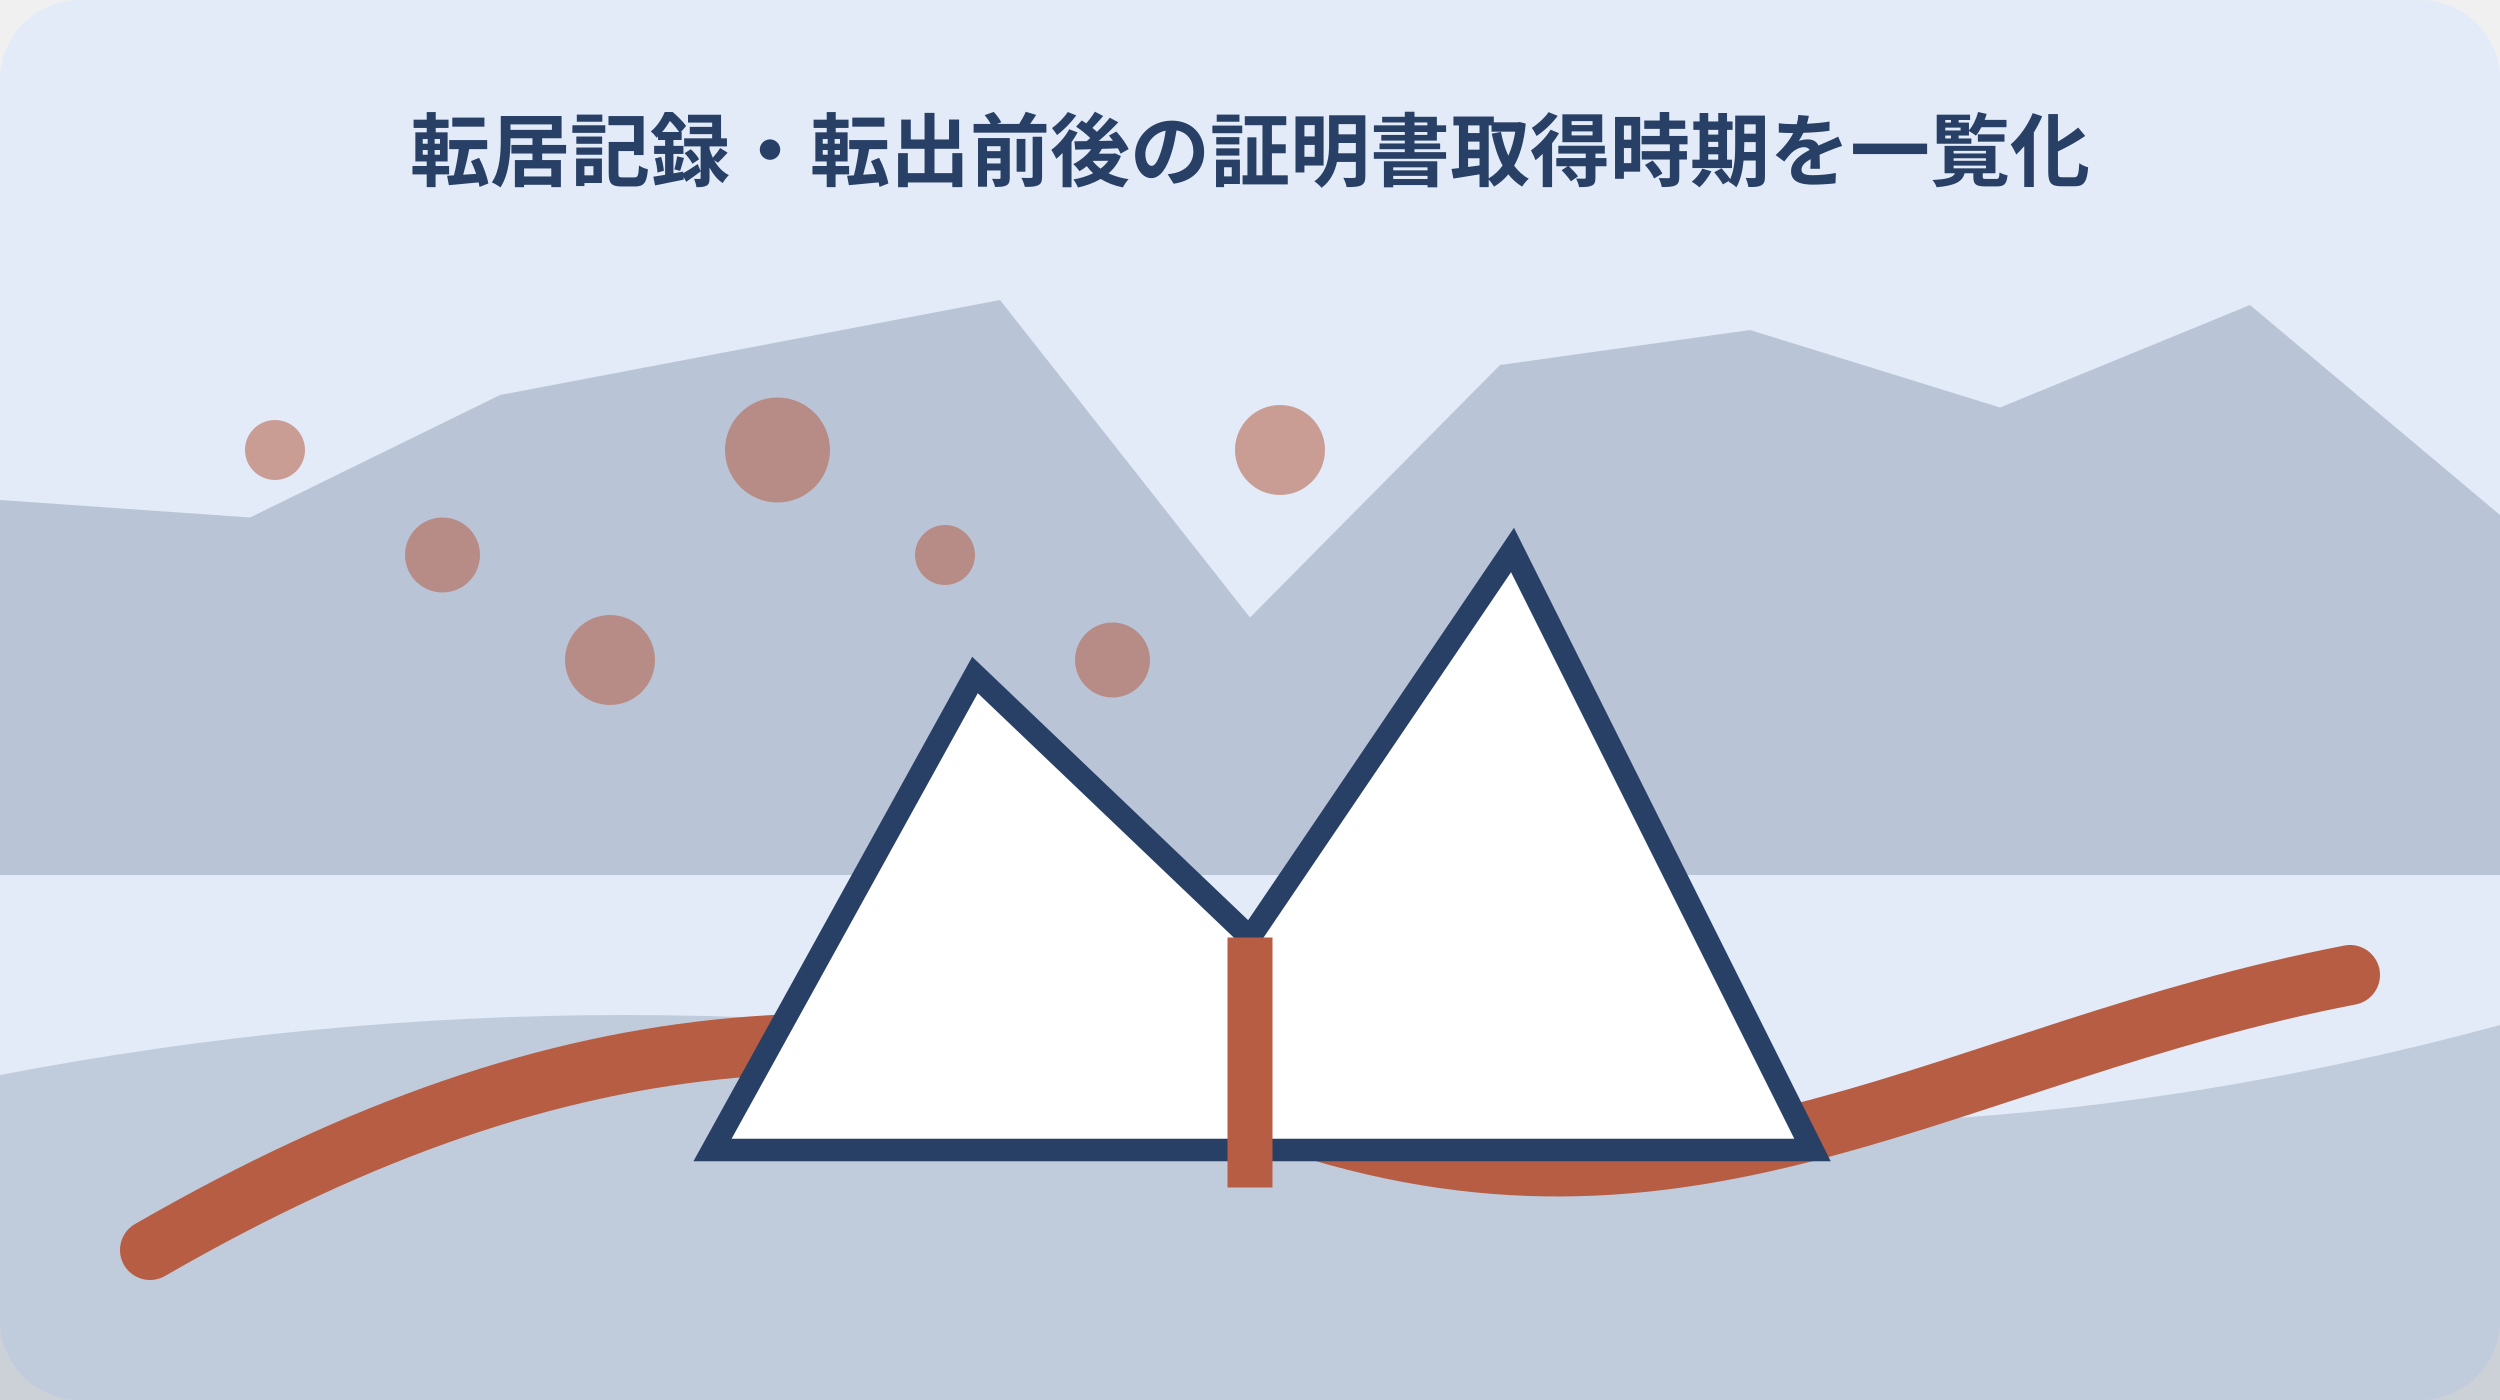
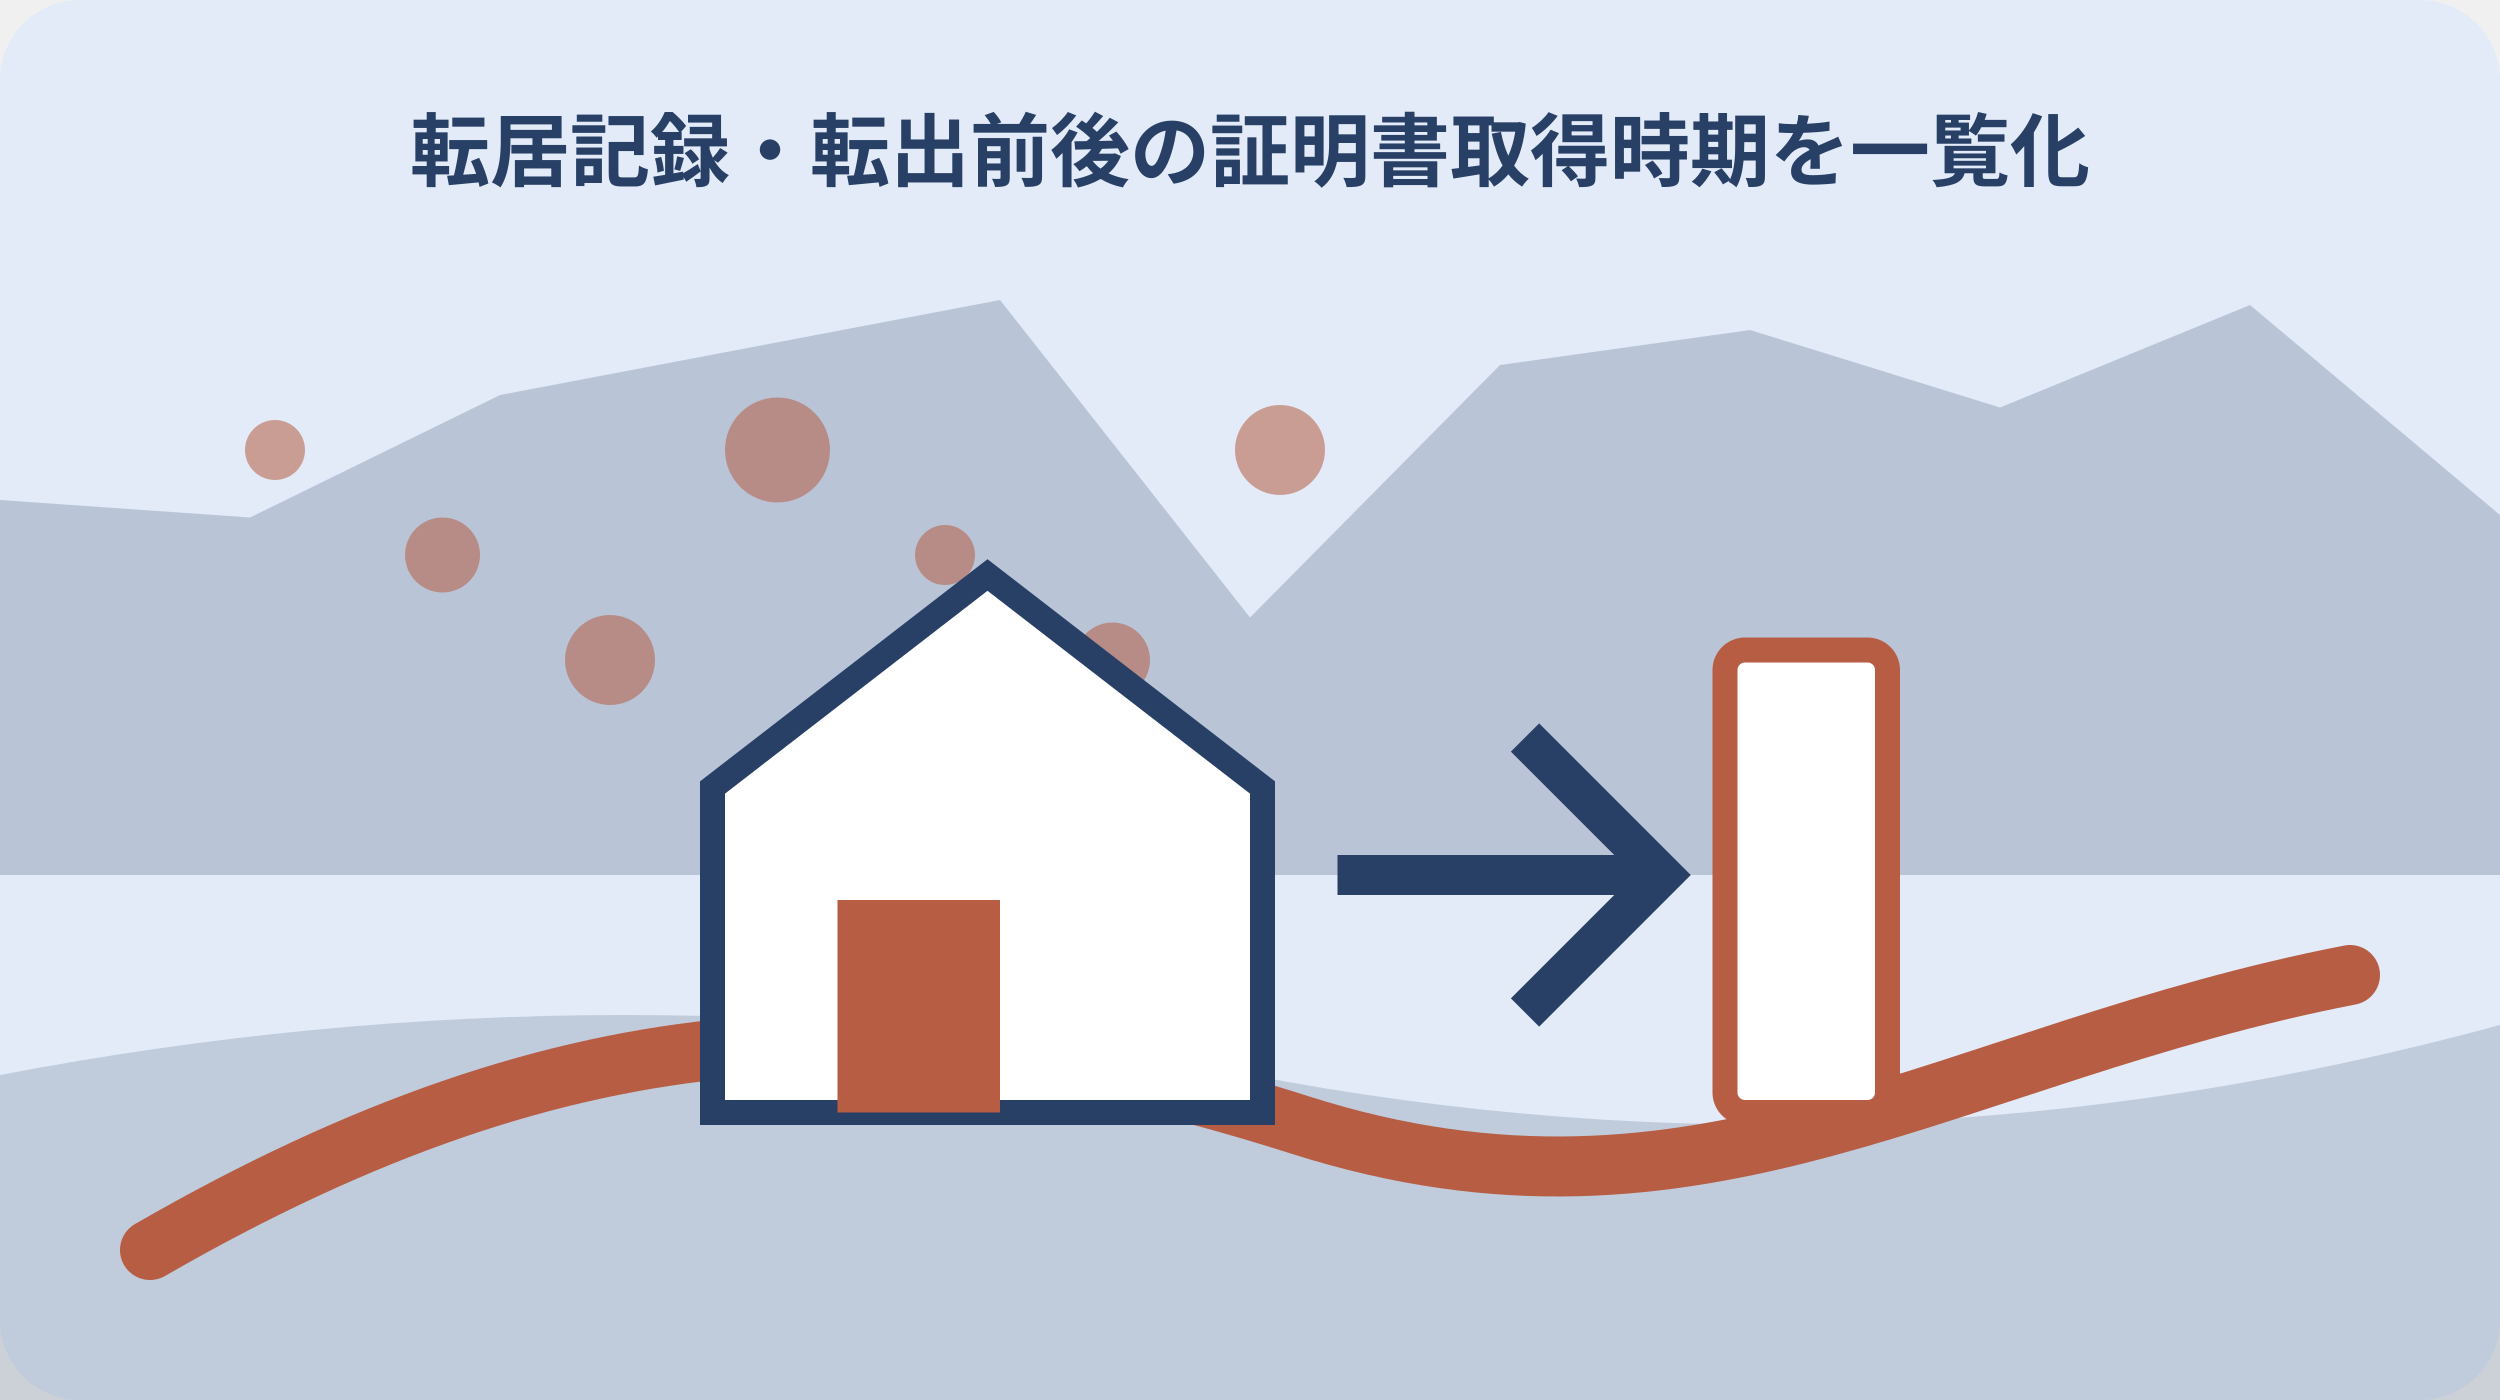
<svg xmlns="http://www.w3.org/2000/svg" width="1000" height="560" viewBox="0 0 1000 560" role="img" aria-labelledby="title desc" data-illustration="mori-editorial" data-topic-id="223" data-scene-index="3">
  <rect width="1000" height="560" rx="32" fill="#e2ebf7" />
  <polygon points="0,200 100,207 200,158 300,139 400,120 500,247 600,146 700,132 800,163 900,122 1000,206 1000,350 0,350" fill="#283f66" opacity=".22" />
  <path d="M0 430 Q250 382 500 430 T1000 410 V560 H0Z" fill="#283f66" opacity=".18" />
  <path d="M60 500 C230 402 360 399 520 450 S780 421 940 390" fill="none" stroke="#b75d43" stroke-width="24" stroke-linecap="round" />
  <circle cx="110" cy="180" r="12" fill="#b75d43" opacity=".55" />
  <circle cx="177" cy="222" r="15" fill="#b75d43" opacity=".55" />
  <circle cx="244" cy="264" r="18" fill="#b75d43" opacity=".55" />
  <circle cx="311" cy="180" r="21" fill="#b75d43" opacity=".55" />
  <circle cx="378" cy="222" r="12" fill="#b75d43" opacity=".55" />
  <circle cx="445" cy="264" r="15" fill="#b75d43" opacity=".55" />
  <circle cx="512" cy="180" r="18" fill="#b75d43" opacity=".55" />
-   <g data-scene="land">
-     <path d="M285 460 390 270l110 105 105-155 120 240Z" fill="#fff" stroke="#283f66" stroke-width="9" />
-     <path d="M500 375v100" stroke="#b75d43" stroke-width="18" />
+   <g data-scene="old-new-address">
+     <path d="M285 445V315l110-85 110 85v130Z" fill="#fff" stroke="#283f66" stroke-width="10" />
+     <path d="M335 445v-85h65v85" fill="#b75d43" />
+     <path d="M535 350h130m-55-55 55 55-55 55" fill="none" stroke="#283f66" stroke-width="16" />
+     <rect x="690" y="260" width="65" height="185" rx="8" fill="#fff" stroke="#b75d43" stroke-width="10" />
  </g>
  <text x="500" y="72" text-anchor="middle" font-family="sans-serif" font-size="32" font-weight="700" fill="#283f66">転居記録・転出前後の証明書取得時期を一覧化</text>
</svg>
